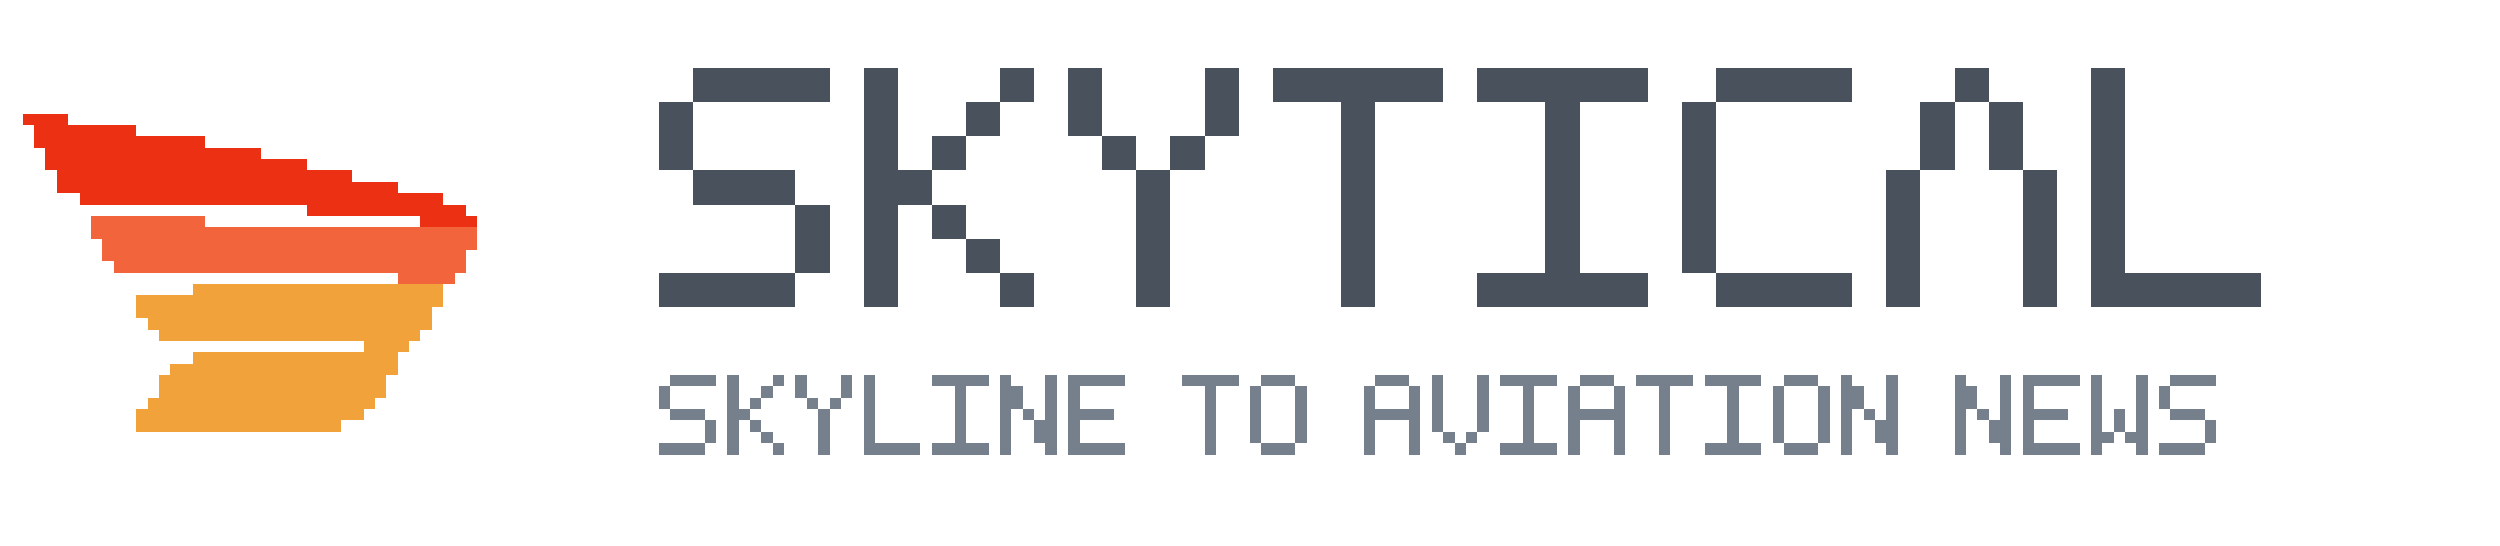
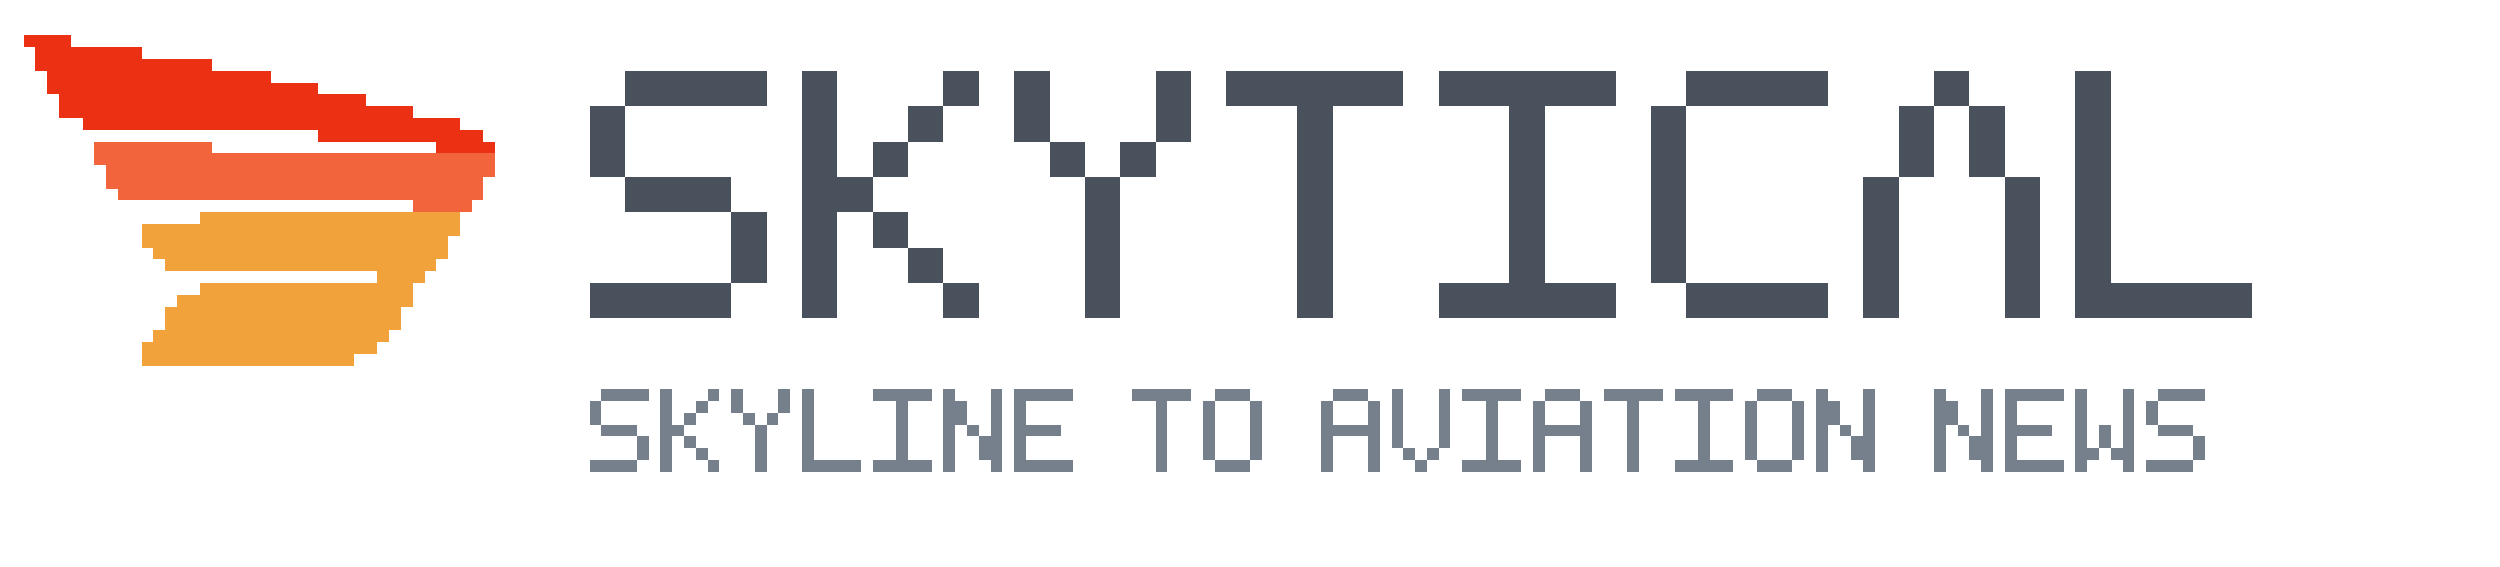
- <svg xmlns="http://www.w3.org/2000/svg" width="220" height="48" viewBox="0 0 220 48" shape-rendering="crispEdges" role="img" aria-labelledby="title">
-   <rect x="2" y="10" width="4" height="1" fill="#EC3013" />
-   <rect x="3" y="11" width="9" height="1" fill="#EC3013" />
-   <rect x="3" y="12" width="15" height="1" fill="#EC3013" />
-   <rect x="4" y="13" width="19" height="1" fill="#EC3013" />
-   <rect x="4" y="14" width="23" height="1" fill="#EC3013" />
-   <rect x="5" y="15" width="26" height="1" fill="#EC3013" />
-   <rect x="5" y="16" width="30" height="1" fill="#EC3013" />
-   <rect x="7" y="17" width="32" height="1" fill="#EC3013" />
-   <rect x="27" y="18" width="14" height="1" fill="#EC3013" />
-   <rect x="8" y="19" width="10" height="1" fill="#F2643C" />
-   <rect x="37" y="19" width="5" height="1" fill="#EC3013" />
-   <rect x="8" y="20" width="34" height="1" fill="#F2643C" />
-   <rect x="9" y="21" width="33" height="1" fill="#F2643C" />
-   <rect x="9" y="22" width="32" height="1" fill="#F2643C" />
-   <rect x="10" y="23" width="31" height="1" fill="#F2643C" />
-   <rect x="35" y="24" width="5" height="1" fill="#F2643C" />
-   <rect x="17" y="25" width="22" height="1" fill="#F2A23A" />
-   <rect x="12" y="26" width="27" height="1" fill="#F2A23A" />
-   <rect x="12" y="27" width="26" height="1" fill="#F2A23A" />
-   <rect x="13" y="28" width="25" height="1" fill="#F2A23A" />
-   <rect x="14" y="29" width="23" height="1" fill="#F2A23A" />
-   <rect x="32" y="30" width="4" height="1" fill="#F2A23A" />
-   <rect x="17" y="31" width="18" height="1" fill="#F2A23A" />
-   <rect x="15" y="32" width="20" height="1" fill="#F2A23A" />
-   <rect x="14" y="33" width="20" height="1" fill="#F2A23A" />
-   <rect x="14" y="34" width="20" height="1" fill="#F2A23A" />
-   <rect x="13" y="35" width="20" height="1" fill="#F2A23A" />
-   <rect x="12" y="36" width="20" height="1" fill="#F2A23A" />
-   <rect x="12" y="37" width="18" height="1" fill="#F2A23A" />
-   <rect x="61" y="6" width="3" height="3" fill="#48515C" />
-   <rect x="64" y="6" width="3" height="3" fill="#48515C" />
-   <rect x="67" y="6" width="3" height="3" fill="#48515C" />
-   <rect x="70" y="6" width="3" height="3" fill="#48515C" />
-   <rect x="58" y="9" width="3" height="3" fill="#48515C" />
-   <rect x="58" y="12" width="3" height="3" fill="#48515C" />
-   <rect x="61" y="15" width="3" height="3" fill="#48515C" />
-   <rect x="64" y="15" width="3" height="3" fill="#48515C" />
-   <rect x="67" y="15" width="3" height="3" fill="#48515C" />
-   <rect x="70" y="18" width="3" height="3" fill="#48515C" />
-   <rect x="70" y="21" width="3" height="3" fill="#48515C" />
-   <rect x="58" y="24" width="3" height="3" fill="#48515C" />
-   <rect x="61" y="24" width="3" height="3" fill="#48515C" />
-   <rect x="64" y="24" width="3" height="3" fill="#48515C" />
-   <rect x="67" y="24" width="3" height="3" fill="#48515C" />
-   <rect x="76" y="6" width="3" height="3" fill="#48515C" />
-   <rect x="88" y="6" width="3" height="3" fill="#48515C" />
-   <rect x="76" y="9" width="3" height="3" fill="#48515C" />
-   <rect x="85" y="9" width="3" height="3" fill="#48515C" />
-   <rect x="76" y="12" width="3" height="3" fill="#48515C" />
-   <rect x="82" y="12" width="3" height="3" fill="#48515C" />
-   <rect x="76" y="15" width="3" height="3" fill="#48515C" />
-   <rect x="79" y="15" width="3" height="3" fill="#48515C" />
-   <rect x="76" y="18" width="3" height="3" fill="#48515C" />
-   <rect x="82" y="18" width="3" height="3" fill="#48515C" />
-   <rect x="76" y="21" width="3" height="3" fill="#48515C" />
-   <rect x="85" y="21" width="3" height="3" fill="#48515C" />
-   <rect x="76" y="24" width="3" height="3" fill="#48515C" />
-   <rect x="88" y="24" width="3" height="3" fill="#48515C" />
-   <rect x="94" y="6" width="3" height="3" fill="#48515C" />
-   <rect x="106" y="6" width="3" height="3" fill="#48515C" />
-   <rect x="94" y="9" width="3" height="3" fill="#48515C" />
-   <rect x="106" y="9" width="3" height="3" fill="#48515C" />
-   <rect x="97" y="12" width="3" height="3" fill="#48515C" />
-   <rect x="103" y="12" width="3" height="3" fill="#48515C" />
-   <rect x="100" y="15" width="3" height="3" fill="#48515C" />
-   <rect x="100" y="18" width="3" height="3" fill="#48515C" />
-   <rect x="100" y="21" width="3" height="3" fill="#48515C" />
-   <rect x="100" y="24" width="3" height="3" fill="#48515C" />
-   <rect x="112" y="6" width="3" height="3" fill="#48515C" />
-   <rect x="115" y="6" width="3" height="3" fill="#48515C" />
-   <rect x="118" y="6" width="3" height="3" fill="#48515C" />
-   <rect x="121" y="6" width="3" height="3" fill="#48515C" />
-   <rect x="124" y="6" width="3" height="3" fill="#48515C" />
-   <rect x="118" y="9" width="3" height="3" fill="#48515C" />
-   <rect x="118" y="12" width="3" height="3" fill="#48515C" />
-   <rect x="118" y="15" width="3" height="3" fill="#48515C" />
-   <rect x="118" y="18" width="3" height="3" fill="#48515C" />
-   <rect x="118" y="21" width="3" height="3" fill="#48515C" />
-   <rect x="118" y="24" width="3" height="3" fill="#48515C" />
-   <rect x="130" y="6" width="3" height="3" fill="#48515C" />
-   <rect x="133" y="6" width="3" height="3" fill="#48515C" />
-   <rect x="136" y="6" width="3" height="3" fill="#48515C" />
-   <rect x="139" y="6" width="3" height="3" fill="#48515C" />
-   <rect x="142" y="6" width="3" height="3" fill="#48515C" />
-   <rect x="136" y="9" width="3" height="3" fill="#48515C" />
-   <rect x="136" y="12" width="3" height="3" fill="#48515C" />
-   <rect x="136" y="15" width="3" height="3" fill="#48515C" />
-   <rect x="136" y="18" width="3" height="3" fill="#48515C" />
-   <rect x="136" y="21" width="3" height="3" fill="#48515C" />
-   <rect x="130" y="24" width="3" height="3" fill="#48515C" />
-   <rect x="133" y="24" width="3" height="3" fill="#48515C" />
-   <rect x="136" y="24" width="3" height="3" fill="#48515C" />
-   <rect x="139" y="24" width="3" height="3" fill="#48515C" />
-   <rect x="142" y="24" width="3" height="3" fill="#48515C" />
-   <rect x="151" y="6" width="3" height="3" fill="#48515C" />
-   <rect x="154" y="6" width="3" height="3" fill="#48515C" />
-   <rect x="157" y="6" width="3" height="3" fill="#48515C" />
-   <rect x="160" y="6" width="3" height="3" fill="#48515C" />
-   <rect x="148" y="9" width="3" height="3" fill="#48515C" />
-   <rect x="148" y="12" width="3" height="3" fill="#48515C" />
-   <rect x="148" y="15" width="3" height="3" fill="#48515C" />
-   <rect x="148" y="18" width="3" height="3" fill="#48515C" />
-   <rect x="148" y="21" width="3" height="3" fill="#48515C" />
-   <rect x="151" y="24" width="3" height="3" fill="#48515C" />
-   <rect x="154" y="24" width="3" height="3" fill="#48515C" />
-   <rect x="157" y="24" width="3" height="3" fill="#48515C" />
-   <rect x="160" y="24" width="3" height="3" fill="#48515C" />
-   <rect x="172" y="6" width="3" height="3" fill="#48515C" />
-   <rect x="169" y="9" width="3" height="3" fill="#48515C" />
-   <rect x="175" y="9" width="3" height="3" fill="#48515C" />
-   <rect x="169" y="12" width="3" height="3" fill="#48515C" />
-   <rect x="175" y="12" width="3" height="3" fill="#48515C" />
-   <rect x="166" y="15" width="3" height="3" fill="#48515C" />
-   <rect x="178" y="15" width="3" height="3" fill="#48515C" />
-   <rect x="166" y="18" width="3" height="3" fill="#48515C" />
-   <rect x="178" y="18" width="3" height="3" fill="#48515C" />
-   <rect x="166" y="21" width="3" height="3" fill="#48515C" />
-   <rect x="178" y="21" width="3" height="3" fill="#48515C" />
-   <rect x="166" y="24" width="3" height="3" fill="#48515C" />
-   <rect x="178" y="24" width="3" height="3" fill="#48515C" />
-   <rect x="184" y="6" width="3" height="3" fill="#48515C" />
-   <rect x="184" y="9" width="3" height="3" fill="#48515C" />
-   <rect x="184" y="12" width="3" height="3" fill="#48515C" />
-   <rect x="184" y="15" width="3" height="3" fill="#48515C" />
-   <rect x="184" y="18" width="3" height="3" fill="#48515C" />
-   <rect x="184" y="21" width="3" height="3" fill="#48515C" />
-   <rect x="184" y="24" width="3" height="3" fill="#48515C" />
-   <rect x="187" y="24" width="3" height="3" fill="#48515C" />
-   <rect x="190" y="24" width="3" height="3" fill="#48515C" />
-   <rect x="193" y="24" width="3" height="3" fill="#48515C" />
-   <rect x="196" y="24" width="3" height="3" fill="#48515C" />
-   <rect x="59" y="33" width="1" height="1" fill="#75808C" />
+ <svg xmlns="http://www.w3.org/2000/svg" width="212" height="48" viewBox="0 0 212 48" shape-rendering="crispEdges" role="img" aria-labelledby="title">
+   <rect x="2" y="3" width="4" height="1" fill="#EC3013" />
+   <rect x="3" y="4" width="9" height="1" fill="#EC3013" />
+   <rect x="3" y="5" width="15" height="1" fill="#EC3013" />
+   <rect x="4" y="6" width="19" height="1" fill="#EC3013" />
+   <rect x="4" y="7" width="23" height="1" fill="#EC3013" />
+   <rect x="5" y="8" width="26" height="1" fill="#EC3013" />
+   <rect x="5" y="9" width="30" height="1" fill="#EC3013" />
+   <rect x="7" y="10" width="32" height="1" fill="#EC3013" />
+   <rect x="27" y="11" width="14" height="1" fill="#EC3013" />
+   <rect x="8" y="12" width="10" height="1" fill="#F2643C" />
+   <rect x="37" y="12" width="5" height="1" fill="#EC3013" />
+   <rect x="8" y="13" width="34" height="1" fill="#F2643C" />
+   <rect x="9" y="14" width="33" height="1" fill="#F2643C" />
+   <rect x="9" y="15" width="32" height="1" fill="#F2643C" />
+   <rect x="10" y="16" width="31" height="1" fill="#F2643C" />
+   <rect x="35" y="17" width="5" height="1" fill="#F2643C" />
+   <rect x="17" y="18" width="22" height="1" fill="#F2A23A" />
+   <rect x="12" y="19" width="27" height="1" fill="#F2A23A" />
+   <rect x="12" y="20" width="26" height="1" fill="#F2A23A" />
+   <rect x="13" y="21" width="25" height="1" fill="#F2A23A" />
+   <rect x="14" y="22" width="23" height="1" fill="#F2A23A" />
+   <rect x="32" y="23" width="4" height="1" fill="#F2A23A" />
+   <rect x="17" y="24" width="18" height="1" fill="#F2A23A" />
+   <rect x="15" y="25" width="20" height="1" fill="#F2A23A" />
+   <rect x="14" y="26" width="20" height="1" fill="#F2A23A" />
+   <rect x="14" y="27" width="20" height="1" fill="#F2A23A" />
+   <rect x="13" y="28" width="20" height="1" fill="#F2A23A" />
+   <rect x="12" y="29" width="20" height="1" fill="#F2A23A" />
+   <rect x="12" y="30" width="18" height="1" fill="#F2A23A" />
+   <rect x="53" y="6" width="3" height="3" fill="#48515C" />
+   <rect x="56" y="6" width="3" height="3" fill="#48515C" />
+   <rect x="59" y="6" width="3" height="3" fill="#48515C" />
+   <rect x="62" y="6" width="3" height="3" fill="#48515C" />
+   <rect x="50" y="9" width="3" height="3" fill="#48515C" />
+   <rect x="50" y="12" width="3" height="3" fill="#48515C" />
+   <rect x="53" y="15" width="3" height="3" fill="#48515C" />
+   <rect x="56" y="15" width="3" height="3" fill="#48515C" />
+   <rect x="59" y="15" width="3" height="3" fill="#48515C" />
+   <rect x="62" y="18" width="3" height="3" fill="#48515C" />
+   <rect x="62" y="21" width="3" height="3" fill="#48515C" />
+   <rect x="50" y="24" width="3" height="3" fill="#48515C" />
+   <rect x="53" y="24" width="3" height="3" fill="#48515C" />
+   <rect x="56" y="24" width="3" height="3" fill="#48515C" />
+   <rect x="59" y="24" width="3" height="3" fill="#48515C" />
+   <rect x="68" y="6" width="3" height="3" fill="#48515C" />
+   <rect x="80" y="6" width="3" height="3" fill="#48515C" />
+   <rect x="68" y="9" width="3" height="3" fill="#48515C" />
+   <rect x="77" y="9" width="3" height="3" fill="#48515C" />
+   <rect x="68" y="12" width="3" height="3" fill="#48515C" />
+   <rect x="74" y="12" width="3" height="3" fill="#48515C" />
+   <rect x="68" y="15" width="3" height="3" fill="#48515C" />
+   <rect x="71" y="15" width="3" height="3" fill="#48515C" />
+   <rect x="68" y="18" width="3" height="3" fill="#48515C" />
+   <rect x="74" y="18" width="3" height="3" fill="#48515C" />
+   <rect x="68" y="21" width="3" height="3" fill="#48515C" />
+   <rect x="77" y="21" width="3" height="3" fill="#48515C" />
+   <rect x="68" y="24" width="3" height="3" fill="#48515C" />
+   <rect x="80" y="24" width="3" height="3" fill="#48515C" />
+   <rect x="86" y="6" width="3" height="3" fill="#48515C" />
+   <rect x="98" y="6" width="3" height="3" fill="#48515C" />
+   <rect x="86" y="9" width="3" height="3" fill="#48515C" />
+   <rect x="98" y="9" width="3" height="3" fill="#48515C" />
+   <rect x="89" y="12" width="3" height="3" fill="#48515C" />
+   <rect x="95" y="12" width="3" height="3" fill="#48515C" />
+   <rect x="92" y="15" width="3" height="3" fill="#48515C" />
+   <rect x="92" y="18" width="3" height="3" fill="#48515C" />
+   <rect x="92" y="21" width="3" height="3" fill="#48515C" />
+   <rect x="92" y="24" width="3" height="3" fill="#48515C" />
+   <rect x="104" y="6" width="3" height="3" fill="#48515C" />
+   <rect x="107" y="6" width="3" height="3" fill="#48515C" />
+   <rect x="110" y="6" width="3" height="3" fill="#48515C" />
+   <rect x="113" y="6" width="3" height="3" fill="#48515C" />
+   <rect x="116" y="6" width="3" height="3" fill="#48515C" />
+   <rect x="110" y="9" width="3" height="3" fill="#48515C" />
+   <rect x="110" y="12" width="3" height="3" fill="#48515C" />
+   <rect x="110" y="15" width="3" height="3" fill="#48515C" />
+   <rect x="110" y="18" width="3" height="3" fill="#48515C" />
+   <rect x="110" y="21" width="3" height="3" fill="#48515C" />
+   <rect x="110" y="24" width="3" height="3" fill="#48515C" />
+   <rect x="122" y="6" width="3" height="3" fill="#48515C" />
+   <rect x="125" y="6" width="3" height="3" fill="#48515C" />
+   <rect x="128" y="6" width="3" height="3" fill="#48515C" />
+   <rect x="131" y="6" width="3" height="3" fill="#48515C" />
+   <rect x="134" y="6" width="3" height="3" fill="#48515C" />
+   <rect x="128" y="9" width="3" height="3" fill="#48515C" />
+   <rect x="128" y="12" width="3" height="3" fill="#48515C" />
+   <rect x="128" y="15" width="3" height="3" fill="#48515C" />
+   <rect x="128" y="18" width="3" height="3" fill="#48515C" />
+   <rect x="128" y="21" width="3" height="3" fill="#48515C" />
+   <rect x="122" y="24" width="3" height="3" fill="#48515C" />
+   <rect x="125" y="24" width="3" height="3" fill="#48515C" />
+   <rect x="128" y="24" width="3" height="3" fill="#48515C" />
+   <rect x="131" y="24" width="3" height="3" fill="#48515C" />
+   <rect x="134" y="24" width="3" height="3" fill="#48515C" />
+   <rect x="143" y="6" width="3" height="3" fill="#48515C" />
+   <rect x="146" y="6" width="3" height="3" fill="#48515C" />
+   <rect x="149" y="6" width="3" height="3" fill="#48515C" />
+   <rect x="152" y="6" width="3" height="3" fill="#48515C" />
+   <rect x="140" y="9" width="3" height="3" fill="#48515C" />
+   <rect x="140" y="12" width="3" height="3" fill="#48515C" />
+   <rect x="140" y="15" width="3" height="3" fill="#48515C" />
+   <rect x="140" y="18" width="3" height="3" fill="#48515C" />
+   <rect x="140" y="21" width="3" height="3" fill="#48515C" />
+   <rect x="143" y="24" width="3" height="3" fill="#48515C" />
+   <rect x="146" y="24" width="3" height="3" fill="#48515C" />
+   <rect x="149" y="24" width="3" height="3" fill="#48515C" />
+   <rect x="152" y="24" width="3" height="3" fill="#48515C" />
+   <rect x="164" y="6" width="3" height="3" fill="#48515C" />
+   <rect x="161" y="9" width="3" height="3" fill="#48515C" />
+   <rect x="167" y="9" width="3" height="3" fill="#48515C" />
+   <rect x="161" y="12" width="3" height="3" fill="#48515C" />
+   <rect x="167" y="12" width="3" height="3" fill="#48515C" />
+   <rect x="158" y="15" width="3" height="3" fill="#48515C" />
+   <rect x="170" y="15" width="3" height="3" fill="#48515C" />
+   <rect x="158" y="18" width="3" height="3" fill="#48515C" />
+   <rect x="170" y="18" width="3" height="3" fill="#48515C" />
+   <rect x="158" y="21" width="3" height="3" fill="#48515C" />
+   <rect x="170" y="21" width="3" height="3" fill="#48515C" />
+   <rect x="158" y="24" width="3" height="3" fill="#48515C" />
+   <rect x="170" y="24" width="3" height="3" fill="#48515C" />
+   <rect x="176" y="6" width="3" height="3" fill="#48515C" />
+   <rect x="176" y="9" width="3" height="3" fill="#48515C" />
+   <rect x="176" y="12" width="3" height="3" fill="#48515C" />
+   <rect x="176" y="15" width="3" height="3" fill="#48515C" />
+   <rect x="176" y="18" width="3" height="3" fill="#48515C" />
+   <rect x="176" y="21" width="3" height="3" fill="#48515C" />
+   <rect x="176" y="24" width="3" height="3" fill="#48515C" />
+   <rect x="179" y="24" width="3" height="3" fill="#48515C" />
+   <rect x="182" y="24" width="3" height="3" fill="#48515C" />
+   <rect x="185" y="24" width="3" height="3" fill="#48515C" />
+   <rect x="188" y="24" width="3" height="3" fill="#48515C" />
+   <rect x="51" y="33" width="1" height="1" fill="#75808C" />
+   <rect x="52" y="33" width="1" height="1" fill="#75808C" />
+   <rect x="53" y="33" width="1" height="1" fill="#75808C" />
+   <rect x="54" y="33" width="1" height="1" fill="#75808C" />
+   <rect x="50" y="34" width="1" height="1" fill="#75808C" />
+   <rect x="50" y="35" width="1" height="1" fill="#75808C" />
+   <rect x="51" y="36" width="1" height="1" fill="#75808C" />
+   <rect x="52" y="36" width="1" height="1" fill="#75808C" />
+   <rect x="53" y="36" width="1" height="1" fill="#75808C" />
+   <rect x="54" y="37" width="1" height="1" fill="#75808C" />
+   <rect x="54" y="38" width="1" height="1" fill="#75808C" />
+   <rect x="50" y="39" width="1" height="1" fill="#75808C" />
+   <rect x="51" y="39" width="1" height="1" fill="#75808C" />
+   <rect x="52" y="39" width="1" height="1" fill="#75808C" />
+   <rect x="53" y="39" width="1" height="1" fill="#75808C" />
+   <rect x="56" y="33" width="1" height="1" fill="#75808C" />
  <rect x="60" y="33" width="1" height="1" fill="#75808C" />
-   <rect x="61" y="33" width="1" height="1" fill="#75808C" />
+   <rect x="56" y="34" width="1" height="1" fill="#75808C" />
+   <rect x="59" y="34" width="1" height="1" fill="#75808C" />
+   <rect x="56" y="35" width="1" height="1" fill="#75808C" />
+   <rect x="58" y="35" width="1" height="1" fill="#75808C" />
+   <rect x="56" y="36" width="1" height="1" fill="#75808C" />
+   <rect x="57" y="36" width="1" height="1" fill="#75808C" />
+   <rect x="56" y="37" width="1" height="1" fill="#75808C" />
+   <rect x="58" y="37" width="1" height="1" fill="#75808C" />
+   <rect x="56" y="38" width="1" height="1" fill="#75808C" />
+   <rect x="59" y="38" width="1" height="1" fill="#75808C" />
+   <rect x="56" y="39" width="1" height="1" fill="#75808C" />
+   <rect x="60" y="39" width="1" height="1" fill="#75808C" />
  <rect x="62" y="33" width="1" height="1" fill="#75808C" />
-   <rect x="58" y="34" width="1" height="1" fill="#75808C" />
-   <rect x="58" y="35" width="1" height="1" fill="#75808C" />
-   <rect x="59" y="36" width="1" height="1" fill="#75808C" />
-   <rect x="60" y="36" width="1" height="1" fill="#75808C" />
-   <rect x="61" y="36" width="1" height="1" fill="#75808C" />
-   <rect x="62" y="37" width="1" height="1" fill="#75808C" />
-   <rect x="62" y="38" width="1" height="1" fill="#75808C" />
-   <rect x="58" y="39" width="1" height="1" fill="#75808C" />
-   <rect x="59" y="39" width="1" height="1" fill="#75808C" />
-   <rect x="60" y="39" width="1" height="1" fill="#75808C" />
-   <rect x="61" y="39" width="1" height="1" fill="#75808C" />
-   <rect x="64" y="33" width="1" height="1" fill="#75808C" />
+   <rect x="66" y="33" width="1" height="1" fill="#75808C" />
+   <rect x="62" y="34" width="1" height="1" fill="#75808C" />
+   <rect x="66" y="34" width="1" height="1" fill="#75808C" />
+   <rect x="63" y="35" width="1" height="1" fill="#75808C" />
+   <rect x="65" y="35" width="1" height="1" fill="#75808C" />
+   <rect x="64" y="36" width="1" height="1" fill="#75808C" />
+   <rect x="64" y="37" width="1" height="1" fill="#75808C" />
+   <rect x="64" y="38" width="1" height="1" fill="#75808C" />
+   <rect x="64" y="39" width="1" height="1" fill="#75808C" />
  <rect x="68" y="33" width="1" height="1" fill="#75808C" />
-   <rect x="64" y="34" width="1" height="1" fill="#75808C" />
-   <rect x="67" y="34" width="1" height="1" fill="#75808C" />
-   <rect x="64" y="35" width="1" height="1" fill="#75808C" />
-   <rect x="66" y="35" width="1" height="1" fill="#75808C" />
-   <rect x="64" y="36" width="1" height="1" fill="#75808C" />
-   <rect x="65" y="36" width="1" height="1" fill="#75808C" />
-   <rect x="64" y="37" width="1" height="1" fill="#75808C" />
-   <rect x="66" y="37" width="1" height="1" fill="#75808C" />
-   <rect x="64" y="38" width="1" height="1" fill="#75808C" />
-   <rect x="67" y="38" width="1" height="1" fill="#75808C" />
-   <rect x="64" y="39" width="1" height="1" fill="#75808C" />
+   <rect x="68" y="34" width="1" height="1" fill="#75808C" />
+   <rect x="68" y="35" width="1" height="1" fill="#75808C" />
+   <rect x="68" y="36" width="1" height="1" fill="#75808C" />
+   <rect x="68" y="37" width="1" height="1" fill="#75808C" />
+   <rect x="68" y="38" width="1" height="1" fill="#75808C" />
  <rect x="68" y="39" width="1" height="1" fill="#75808C" />
-   <rect x="70" y="33" width="1" height="1" fill="#75808C" />
+   <rect x="69" y="39" width="1" height="1" fill="#75808C" />
+   <rect x="70" y="39" width="1" height="1" fill="#75808C" />
+   <rect x="71" y="39" width="1" height="1" fill="#75808C" />
+   <rect x="72" y="39" width="1" height="1" fill="#75808C" />
  <rect x="74" y="33" width="1" height="1" fill="#75808C" />
-   <rect x="70" y="34" width="1" height="1" fill="#75808C" />
-   <rect x="74" y="34" width="1" height="1" fill="#75808C" />
-   <rect x="71" y="35" width="1" height="1" fill="#75808C" />
-   <rect x="73" y="35" width="1" height="1" fill="#75808C" />
-   <rect x="72" y="36" width="1" height="1" fill="#75808C" />
-   <rect x="72" y="37" width="1" height="1" fill="#75808C" />
-   <rect x="72" y="38" width="1" height="1" fill="#75808C" />
-   <rect x="72" y="39" width="1" height="1" fill="#75808C" />
+   <rect x="75" y="33" width="1" height="1" fill="#75808C" />
  <rect x="76" y="33" width="1" height="1" fill="#75808C" />
+   <rect x="77" y="33" width="1" height="1" fill="#75808C" />
+   <rect x="78" y="33" width="1" height="1" fill="#75808C" />
  <rect x="76" y="34" width="1" height="1" fill="#75808C" />
  <rect x="76" y="35" width="1" height="1" fill="#75808C" />
  <rect x="76" y="36" width="1" height="1" fill="#75808C" />
  <rect x="76" y="37" width="1" height="1" fill="#75808C" />
  <rect x="76" y="38" width="1" height="1" fill="#75808C" />
+   <rect x="74" y="39" width="1" height="1" fill="#75808C" />
+   <rect x="75" y="39" width="1" height="1" fill="#75808C" />
  <rect x="76" y="39" width="1" height="1" fill="#75808C" />
  <rect x="77" y="39" width="1" height="1" fill="#75808C" />
  <rect x="78" y="39" width="1" height="1" fill="#75808C" />
-   <rect x="79" y="39" width="1" height="1" fill="#75808C" />
+   <rect x="80" y="33" width="1" height="1" fill="#75808C" />
+   <rect x="84" y="33" width="1" height="1" fill="#75808C" />
+   <rect x="80" y="34" width="1" height="1" fill="#75808C" />
+   <rect x="81" y="34" width="1" height="1" fill="#75808C" />
+   <rect x="84" y="34" width="1" height="1" fill="#75808C" />
+   <rect x="80" y="35" width="1" height="1" fill="#75808C" />
+   <rect x="81" y="35" width="1" height="1" fill="#75808C" />
+   <rect x="84" y="35" width="1" height="1" fill="#75808C" />
+   <rect x="80" y="36" width="1" height="1" fill="#75808C" />
+   <rect x="82" y="36" width="1" height="1" fill="#75808C" />
+   <rect x="84" y="36" width="1" height="1" fill="#75808C" />
+   <rect x="80" y="37" width="1" height="1" fill="#75808C" />
+   <rect x="83" y="37" width="1" height="1" fill="#75808C" />
+   <rect x="84" y="37" width="1" height="1" fill="#75808C" />
+   <rect x="80" y="38" width="1" height="1" fill="#75808C" />
+   <rect x="83" y="38" width="1" height="1" fill="#75808C" />
+   <rect x="84" y="38" width="1" height="1" fill="#75808C" />
  <rect x="80" y="39" width="1" height="1" fill="#75808C" />
-   <rect x="82" y="33" width="1" height="1" fill="#75808C" />
-   <rect x="83" y="33" width="1" height="1" fill="#75808C" />
-   <rect x="84" y="33" width="1" height="1" fill="#75808C" />
-   <rect x="85" y="33" width="1" height="1" fill="#75808C" />
+   <rect x="84" y="39" width="1" height="1" fill="#75808C" />
  <rect x="86" y="33" width="1" height="1" fill="#75808C" />
-   <rect x="84" y="34" width="1" height="1" fill="#75808C" />
-   <rect x="84" y="35" width="1" height="1" fill="#75808C" />
-   <rect x="84" y="36" width="1" height="1" fill="#75808C" />
-   <rect x="84" y="37" width="1" height="1" fill="#75808C" />
-   <rect x="84" y="38" width="1" height="1" fill="#75808C" />
-   <rect x="82" y="39" width="1" height="1" fill="#75808C" />
-   <rect x="83" y="39" width="1" height="1" fill="#75808C" />
-   <rect x="84" y="39" width="1" height="1" fill="#75808C" />
-   <rect x="85" y="39" width="1" height="1" fill="#75808C" />
+   <rect x="87" y="33" width="1" height="1" fill="#75808C" />
+   <rect x="88" y="33" width="1" height="1" fill="#75808C" />
+   <rect x="89" y="33" width="1" height="1" fill="#75808C" />
+   <rect x="90" y="33" width="1" height="1" fill="#75808C" />
+   <rect x="86" y="34" width="1" height="1" fill="#75808C" />
+   <rect x="86" y="35" width="1" height="1" fill="#75808C" />
+   <rect x="86" y="36" width="1" height="1" fill="#75808C" />
+   <rect x="87" y="36" width="1" height="1" fill="#75808C" />
+   <rect x="88" y="36" width="1" height="1" fill="#75808C" />
+   <rect x="89" y="36" width="1" height="1" fill="#75808C" />
+   <rect x="86" y="37" width="1" height="1" fill="#75808C" />
+   <rect x="86" y="38" width="1" height="1" fill="#75808C" />
  <rect x="86" y="39" width="1" height="1" fill="#75808C" />
-   <rect x="88" y="33" width="1" height="1" fill="#75808C" />
-   <rect x="92" y="33" width="1" height="1" fill="#75808C" />
-   <rect x="88" y="34" width="1" height="1" fill="#75808C" />
-   <rect x="89" y="34" width="1" height="1" fill="#75808C" />
-   <rect x="92" y="34" width="1" height="1" fill="#75808C" />
-   <rect x="88" y="35" width="1" height="1" fill="#75808C" />
-   <rect x="89" y="35" width="1" height="1" fill="#75808C" />
-   <rect x="92" y="35" width="1" height="1" fill="#75808C" />
-   <rect x="88" y="36" width="1" height="1" fill="#75808C" />
-   <rect x="90" y="36" width="1" height="1" fill="#75808C" />
-   <rect x="92" y="36" width="1" height="1" fill="#75808C" />
-   <rect x="88" y="37" width="1" height="1" fill="#75808C" />
-   <rect x="91" y="37" width="1" height="1" fill="#75808C" />
-   <rect x="92" y="37" width="1" height="1" fill="#75808C" />
-   <rect x="88" y="38" width="1" height="1" fill="#75808C" />
-   <rect x="91" y="38" width="1" height="1" fill="#75808C" />
-   <rect x="92" y="38" width="1" height="1" fill="#75808C" />
+   <rect x="87" y="39" width="1" height="1" fill="#75808C" />
  <rect x="88" y="39" width="1" height="1" fill="#75808C" />
-   <rect x="92" y="39" width="1" height="1" fill="#75808C" />
-   <rect x="94" y="33" width="1" height="1" fill="#75808C" />
-   <rect x="95" y="33" width="1" height="1" fill="#75808C" />
+   <rect x="89" y="39" width="1" height="1" fill="#75808C" />
+   <rect x="90" y="39" width="1" height="1" fill="#75808C" />
  <rect x="96" y="33" width="1" height="1" fill="#75808C" />
  <rect x="97" y="33" width="1" height="1" fill="#75808C" />
  <rect x="98" y="33" width="1" height="1" fill="#75808C" />
-   <rect x="94" y="34" width="1" height="1" fill="#75808C" />
-   <rect x="94" y="35" width="1" height="1" fill="#75808C" />
-   <rect x="94" y="36" width="1" height="1" fill="#75808C" />
-   <rect x="95" y="36" width="1" height="1" fill="#75808C" />
-   <rect x="96" y="36" width="1" height="1" fill="#75808C" />
-   <rect x="97" y="36" width="1" height="1" fill="#75808C" />
-   <rect x="94" y="37" width="1" height="1" fill="#75808C" />
-   <rect x="94" y="38" width="1" height="1" fill="#75808C" />
-   <rect x="94" y="39" width="1" height="1" fill="#75808C" />
-   <rect x="95" y="39" width="1" height="1" fill="#75808C" />
-   <rect x="96" y="39" width="1" height="1" fill="#75808C" />
-   <rect x="97" y="39" width="1" height="1" fill="#75808C" />
+   <rect x="99" y="33" width="1" height="1" fill="#75808C" />
+   <rect x="100" y="33" width="1" height="1" fill="#75808C" />
+   <rect x="98" y="34" width="1" height="1" fill="#75808C" />
+   <rect x="98" y="35" width="1" height="1" fill="#75808C" />
+   <rect x="98" y="36" width="1" height="1" fill="#75808C" />
+   <rect x="98" y="37" width="1" height="1" fill="#75808C" />
+   <rect x="98" y="38" width="1" height="1" fill="#75808C" />
  <rect x="98" y="39" width="1" height="1" fill="#75808C" />
+   <rect x="103" y="33" width="1" height="1" fill="#75808C" />
  <rect x="104" y="33" width="1" height="1" fill="#75808C" />
  <rect x="105" y="33" width="1" height="1" fill="#75808C" />
-   <rect x="106" y="33" width="1" height="1" fill="#75808C" />
-   <rect x="107" y="33" width="1" height="1" fill="#75808C" />
-   <rect x="108" y="33" width="1" height="1" fill="#75808C" />
+   <rect x="102" y="34" width="1" height="1" fill="#75808C" />
  <rect x="106" y="34" width="1" height="1" fill="#75808C" />
+   <rect x="102" y="35" width="1" height="1" fill="#75808C" />
  <rect x="106" y="35" width="1" height="1" fill="#75808C" />
+   <rect x="102" y="36" width="1" height="1" fill="#75808C" />
  <rect x="106" y="36" width="1" height="1" fill="#75808C" />
+   <rect x="102" y="37" width="1" height="1" fill="#75808C" />
  <rect x="106" y="37" width="1" height="1" fill="#75808C" />
+   <rect x="102" y="38" width="1" height="1" fill="#75808C" />
  <rect x="106" y="38" width="1" height="1" fill="#75808C" />
-   <rect x="106" y="39" width="1" height="1" fill="#75808C" />
-   <rect x="111" y="33" width="1" height="1" fill="#75808C" />
-   <rect x="112" y="33" width="1" height="1" fill="#75808C" />
+   <rect x="103" y="39" width="1" height="1" fill="#75808C" />
+   <rect x="104" y="39" width="1" height="1" fill="#75808C" />
+   <rect x="105" y="39" width="1" height="1" fill="#75808C" />
  <rect x="113" y="33" width="1" height="1" fill="#75808C" />
-   <rect x="110" y="34" width="1" height="1" fill="#75808C" />
-   <rect x="114" y="34" width="1" height="1" fill="#75808C" />
-   <rect x="110" y="35" width="1" height="1" fill="#75808C" />
-   <rect x="114" y="35" width="1" height="1" fill="#75808C" />
-   <rect x="110" y="36" width="1" height="1" fill="#75808C" />
+   <rect x="114" y="33" width="1" height="1" fill="#75808C" />
+   <rect x="115" y="33" width="1" height="1" fill="#75808C" />
+   <rect x="112" y="34" width="1" height="1" fill="#75808C" />
+   <rect x="116" y="34" width="1" height="1" fill="#75808C" />
+   <rect x="112" y="35" width="1" height="1" fill="#75808C" />
+   <rect x="116" y="35" width="1" height="1" fill="#75808C" />
+   <rect x="112" y="36" width="1" height="1" fill="#75808C" />
+   <rect x="113" y="36" width="1" height="1" fill="#75808C" />
  <rect x="114" y="36" width="1" height="1" fill="#75808C" />
-   <rect x="110" y="37" width="1" height="1" fill="#75808C" />
-   <rect x="114" y="37" width="1" height="1" fill="#75808C" />
-   <rect x="110" y="38" width="1" height="1" fill="#75808C" />
-   <rect x="114" y="38" width="1" height="1" fill="#75808C" />
-   <rect x="111" y="39" width="1" height="1" fill="#75808C" />
+   <rect x="115" y="36" width="1" height="1" fill="#75808C" />
+   <rect x="116" y="36" width="1" height="1" fill="#75808C" />
+   <rect x="112" y="37" width="1" height="1" fill="#75808C" />
+   <rect x="116" y="37" width="1" height="1" fill="#75808C" />
+   <rect x="112" y="38" width="1" height="1" fill="#75808C" />
+   <rect x="116" y="38" width="1" height="1" fill="#75808C" />
  <rect x="112" y="39" width="1" height="1" fill="#75808C" />
-   <rect x="113" y="39" width="1" height="1" fill="#75808C" />
-   <rect x="121" y="33" width="1" height="1" fill="#75808C" />
+   <rect x="116" y="39" width="1" height="1" fill="#75808C" />
+   <rect x="118" y="33" width="1" height="1" fill="#75808C" />
  <rect x="122" y="33" width="1" height="1" fill="#75808C" />
-   <rect x="123" y="33" width="1" height="1" fill="#75808C" />
-   <rect x="120" y="34" width="1" height="1" fill="#75808C" />
-   <rect x="124" y="34" width="1" height="1" fill="#75808C" />
-   <rect x="120" y="35" width="1" height="1" fill="#75808C" />
-   <rect x="124" y="35" width="1" height="1" fill="#75808C" />
-   <rect x="120" y="36" width="1" height="1" fill="#75808C" />
-   <rect x="121" y="36" width="1" height="1" fill="#75808C" />
+   <rect x="118" y="34" width="1" height="1" fill="#75808C" />
+   <rect x="122" y="34" width="1" height="1" fill="#75808C" />
+   <rect x="118" y="35" width="1" height="1" fill="#75808C" />
+   <rect x="122" y="35" width="1" height="1" fill="#75808C" />
+   <rect x="118" y="36" width="1" height="1" fill="#75808C" />
  <rect x="122" y="36" width="1" height="1" fill="#75808C" />
-   <rect x="123" y="36" width="1" height="1" fill="#75808C" />
-   <rect x="124" y="36" width="1" height="1" fill="#75808C" />
-   <rect x="120" y="37" width="1" height="1" fill="#75808C" />
-   <rect x="124" y="37" width="1" height="1" fill="#75808C" />
-   <rect x="120" y="38" width="1" height="1" fill="#75808C" />
-   <rect x="124" y="38" width="1" height="1" fill="#75808C" />
+   <rect x="118" y="37" width="1" height="1" fill="#75808C" />
+   <rect x="122" y="37" width="1" height="1" fill="#75808C" />
+   <rect x="119" y="38" width="1" height="1" fill="#75808C" />
+   <rect x="121" y="38" width="1" height="1" fill="#75808C" />
  <rect x="120" y="39" width="1" height="1" fill="#75808C" />
+   <rect x="124" y="33" width="1" height="1" fill="#75808C" />
+   <rect x="125" y="33" width="1" height="1" fill="#75808C" />
+   <rect x="126" y="33" width="1" height="1" fill="#75808C" />
+   <rect x="127" y="33" width="1" height="1" fill="#75808C" />
+   <rect x="128" y="33" width="1" height="1" fill="#75808C" />
+   <rect x="126" y="34" width="1" height="1" fill="#75808C" />
+   <rect x="126" y="35" width="1" height="1" fill="#75808C" />
+   <rect x="126" y="36" width="1" height="1" fill="#75808C" />
+   <rect x="126" y="37" width="1" height="1" fill="#75808C" />
+   <rect x="126" y="38" width="1" height="1" fill="#75808C" />
  <rect x="124" y="39" width="1" height="1" fill="#75808C" />
-   <rect x="126" y="33" width="1" height="1" fill="#75808C" />
-   <rect x="130" y="33" width="1" height="1" fill="#75808C" />
-   <rect x="126" y="34" width="1" height="1" fill="#75808C" />
-   <rect x="130" y="34" width="1" height="1" fill="#75808C" />
-   <rect x="126" y="35" width="1" height="1" fill="#75808C" />
-   <rect x="130" y="35" width="1" height="1" fill="#75808C" />
-   <rect x="126" y="36" width="1" height="1" fill="#75808C" />
-   <rect x="130" y="36" width="1" height="1" fill="#75808C" />
-   <rect x="126" y="37" width="1" height="1" fill="#75808C" />
-   <rect x="130" y="37" width="1" height="1" fill="#75808C" />
-   <rect x="127" y="38" width="1" height="1" fill="#75808C" />
-   <rect x="129" y="38" width="1" height="1" fill="#75808C" />
+   <rect x="125" y="39" width="1" height="1" fill="#75808C" />
+   <rect x="126" y="39" width="1" height="1" fill="#75808C" />
+   <rect x="127" y="39" width="1" height="1" fill="#75808C" />
  <rect x="128" y="39" width="1" height="1" fill="#75808C" />
+   <rect x="131" y="33" width="1" height="1" fill="#75808C" />
  <rect x="132" y="33" width="1" height="1" fill="#75808C" />
  <rect x="133" y="33" width="1" height="1" fill="#75808C" />
-   <rect x="134" y="33" width="1" height="1" fill="#75808C" />
-   <rect x="135" y="33" width="1" height="1" fill="#75808C" />
+   <rect x="130" y="34" width="1" height="1" fill="#75808C" />
+   <rect x="134" y="34" width="1" height="1" fill="#75808C" />
+   <rect x="130" y="35" width="1" height="1" fill="#75808C" />
+   <rect x="134" y="35" width="1" height="1" fill="#75808C" />
+   <rect x="130" y="36" width="1" height="1" fill="#75808C" />
+   <rect x="131" y="36" width="1" height="1" fill="#75808C" />
+   <rect x="132" y="36" width="1" height="1" fill="#75808C" />
+   <rect x="133" y="36" width="1" height="1" fill="#75808C" />
+   <rect x="134" y="36" width="1" height="1" fill="#75808C" />
+   <rect x="130" y="37" width="1" height="1" fill="#75808C" />
+   <rect x="134" y="37" width="1" height="1" fill="#75808C" />
+   <rect x="130" y="38" width="1" height="1" fill="#75808C" />
+   <rect x="134" y="38" width="1" height="1" fill="#75808C" />
+   <rect x="130" y="39" width="1" height="1" fill="#75808C" />
+   <rect x="134" y="39" width="1" height="1" fill="#75808C" />
  <rect x="136" y="33" width="1" height="1" fill="#75808C" />
-   <rect x="134" y="34" width="1" height="1" fill="#75808C" />
-   <rect x="134" y="35" width="1" height="1" fill="#75808C" />
-   <rect x="134" y="36" width="1" height="1" fill="#75808C" />
-   <rect x="134" y="37" width="1" height="1" fill="#75808C" />
-   <rect x="134" y="38" width="1" height="1" fill="#75808C" />
-   <rect x="132" y="39" width="1" height="1" fill="#75808C" />
-   <rect x="133" y="39" width="1" height="1" fill="#75808C" />
-   <rect x="134" y="39" width="1" height="1" fill="#75808C" />
-   <rect x="135" y="39" width="1" height="1" fill="#75808C" />
-   <rect x="136" y="39" width="1" height="1" fill="#75808C" />
+   <rect x="137" y="33" width="1" height="1" fill="#75808C" />
+   <rect x="138" y="33" width="1" height="1" fill="#75808C" />
  <rect x="139" y="33" width="1" height="1" fill="#75808C" />
  <rect x="140" y="33" width="1" height="1" fill="#75808C" />
-   <rect x="141" y="33" width="1" height="1" fill="#75808C" />
  <rect x="138" y="34" width="1" height="1" fill="#75808C" />
-   <rect x="142" y="34" width="1" height="1" fill="#75808C" />
  <rect x="138" y="35" width="1" height="1" fill="#75808C" />
-   <rect x="142" y="35" width="1" height="1" fill="#75808C" />
  <rect x="138" y="36" width="1" height="1" fill="#75808C" />
-   <rect x="139" y="36" width="1" height="1" fill="#75808C" />
-   <rect x="140" y="36" width="1" height="1" fill="#75808C" />
-   <rect x="141" y="36" width="1" height="1" fill="#75808C" />
-   <rect x="142" y="36" width="1" height="1" fill="#75808C" />
  <rect x="138" y="37" width="1" height="1" fill="#75808C" />
-   <rect x="142" y="37" width="1" height="1" fill="#75808C" />
  <rect x="138" y="38" width="1" height="1" fill="#75808C" />
-   <rect x="142" y="38" width="1" height="1" fill="#75808C" />
  <rect x="138" y="39" width="1" height="1" fill="#75808C" />
-   <rect x="142" y="39" width="1" height="1" fill="#75808C" />
+   <rect x="142" y="33" width="1" height="1" fill="#75808C" />
+   <rect x="143" y="33" width="1" height="1" fill="#75808C" />
  <rect x="144" y="33" width="1" height="1" fill="#75808C" />
  <rect x="145" y="33" width="1" height="1" fill="#75808C" />
  <rect x="146" y="33" width="1" height="1" fill="#75808C" />
-   <rect x="147" y="33" width="1" height="1" fill="#75808C" />
-   <rect x="148" y="33" width="1" height="1" fill="#75808C" />
-   <rect x="146" y="34" width="1" height="1" fill="#75808C" />
-   <rect x="146" y="35" width="1" height="1" fill="#75808C" />
-   <rect x="146" y="36" width="1" height="1" fill="#75808C" />
-   <rect x="146" y="37" width="1" height="1" fill="#75808C" />
-   <rect x="146" y="38" width="1" height="1" fill="#75808C" />
+   <rect x="144" y="34" width="1" height="1" fill="#75808C" />
+   <rect x="144" y="35" width="1" height="1" fill="#75808C" />
+   <rect x="144" y="36" width="1" height="1" fill="#75808C" />
+   <rect x="144" y="37" width="1" height="1" fill="#75808C" />
+   <rect x="144" y="38" width="1" height="1" fill="#75808C" />
+   <rect x="142" y="39" width="1" height="1" fill="#75808C" />
+   <rect x="143" y="39" width="1" height="1" fill="#75808C" />
+   <rect x="144" y="39" width="1" height="1" fill="#75808C" />
+   <rect x="145" y="39" width="1" height="1" fill="#75808C" />
  <rect x="146" y="39" width="1" height="1" fill="#75808C" />
+   <rect x="149" y="33" width="1" height="1" fill="#75808C" />
  <rect x="150" y="33" width="1" height="1" fill="#75808C" />
  <rect x="151" y="33" width="1" height="1" fill="#75808C" />
-   <rect x="152" y="33" width="1" height="1" fill="#75808C" />
-   <rect x="153" y="33" width="1" height="1" fill="#75808C" />
-   <rect x="154" y="33" width="1" height="1" fill="#75808C" />
+   <rect x="148" y="34" width="1" height="1" fill="#75808C" />
  <rect x="152" y="34" width="1" height="1" fill="#75808C" />
+   <rect x="148" y="35" width="1" height="1" fill="#75808C" />
  <rect x="152" y="35" width="1" height="1" fill="#75808C" />
+   <rect x="148" y="36" width="1" height="1" fill="#75808C" />
  <rect x="152" y="36" width="1" height="1" fill="#75808C" />
+   <rect x="148" y="37" width="1" height="1" fill="#75808C" />
  <rect x="152" y="37" width="1" height="1" fill="#75808C" />
+   <rect x="148" y="38" width="1" height="1" fill="#75808C" />
  <rect x="152" y="38" width="1" height="1" fill="#75808C" />
+   <rect x="149" y="39" width="1" height="1" fill="#75808C" />
  <rect x="150" y="39" width="1" height="1" fill="#75808C" />
  <rect x="151" y="39" width="1" height="1" fill="#75808C" />
-   <rect x="152" y="39" width="1" height="1" fill="#75808C" />
-   <rect x="153" y="39" width="1" height="1" fill="#75808C" />
+   <rect x="154" y="33" width="1" height="1" fill="#75808C" />
+   <rect x="158" y="33" width="1" height="1" fill="#75808C" />
+   <rect x="154" y="34" width="1" height="1" fill="#75808C" />
+   <rect x="155" y="34" width="1" height="1" fill="#75808C" />
+   <rect x="158" y="34" width="1" height="1" fill="#75808C" />
+   <rect x="154" y="35" width="1" height="1" fill="#75808C" />
+   <rect x="155" y="35" width="1" height="1" fill="#75808C" />
+   <rect x="158" y="35" width="1" height="1" fill="#75808C" />
+   <rect x="154" y="36" width="1" height="1" fill="#75808C" />
+   <rect x="156" y="36" width="1" height="1" fill="#75808C" />
+   <rect x="158" y="36" width="1" height="1" fill="#75808C" />
+   <rect x="154" y="37" width="1" height="1" fill="#75808C" />
+   <rect x="157" y="37" width="1" height="1" fill="#75808C" />
+   <rect x="158" y="37" width="1" height="1" fill="#75808C" />
+   <rect x="154" y="38" width="1" height="1" fill="#75808C" />
+   <rect x="157" y="38" width="1" height="1" fill="#75808C" />
+   <rect x="158" y="38" width="1" height="1" fill="#75808C" />
  <rect x="154" y="39" width="1" height="1" fill="#75808C" />
-   <rect x="157" y="33" width="1" height="1" fill="#75808C" />
-   <rect x="158" y="33" width="1" height="1" fill="#75808C" />
-   <rect x="159" y="33" width="1" height="1" fill="#75808C" />
-   <rect x="156" y="34" width="1" height="1" fill="#75808C" />
-   <rect x="160" y="34" width="1" height="1" fill="#75808C" />
-   <rect x="156" y="35" width="1" height="1" fill="#75808C" />
-   <rect x="160" y="35" width="1" height="1" fill="#75808C" />
-   <rect x="156" y="36" width="1" height="1" fill="#75808C" />
-   <rect x="160" y="36" width="1" height="1" fill="#75808C" />
-   <rect x="156" y="37" width="1" height="1" fill="#75808C" />
-   <rect x="160" y="37" width="1" height="1" fill="#75808C" />
-   <rect x="156" y="38" width="1" height="1" fill="#75808C" />
-   <rect x="160" y="38" width="1" height="1" fill="#75808C" />
-   <rect x="157" y="39" width="1" height="1" fill="#75808C" />
  <rect x="158" y="39" width="1" height="1" fill="#75808C" />
-   <rect x="159" y="39" width="1" height="1" fill="#75808C" />
-   <rect x="162" y="33" width="1" height="1" fill="#75808C" />
-   <rect x="166" y="33" width="1" height="1" fill="#75808C" />
-   <rect x="162" y="34" width="1" height="1" fill="#75808C" />
-   <rect x="163" y="34" width="1" height="1" fill="#75808C" />
-   <rect x="166" y="34" width="1" height="1" fill="#75808C" />
-   <rect x="162" y="35" width="1" height="1" fill="#75808C" />
-   <rect x="163" y="35" width="1" height="1" fill="#75808C" />
-   <rect x="166" y="35" width="1" height="1" fill="#75808C" />
-   <rect x="162" y="36" width="1" height="1" fill="#75808C" />
+   <rect x="164" y="33" width="1" height="1" fill="#75808C" />
+   <rect x="168" y="33" width="1" height="1" fill="#75808C" />
+   <rect x="164" y="34" width="1" height="1" fill="#75808C" />
+   <rect x="165" y="34" width="1" height="1" fill="#75808C" />
+   <rect x="168" y="34" width="1" height="1" fill="#75808C" />
+   <rect x="164" y="35" width="1" height="1" fill="#75808C" />
+   <rect x="165" y="35" width="1" height="1" fill="#75808C" />
+   <rect x="168" y="35" width="1" height="1" fill="#75808C" />
  <rect x="164" y="36" width="1" height="1" fill="#75808C" />
  <rect x="166" y="36" width="1" height="1" fill="#75808C" />
-   <rect x="162" y="37" width="1" height="1" fill="#75808C" />
-   <rect x="165" y="37" width="1" height="1" fill="#75808C" />
-   <rect x="166" y="37" width="1" height="1" fill="#75808C" />
-   <rect x="162" y="38" width="1" height="1" fill="#75808C" />
-   <rect x="165" y="38" width="1" height="1" fill="#75808C" />
-   <rect x="166" y="38" width="1" height="1" fill="#75808C" />
-   <rect x="162" y="39" width="1" height="1" fill="#75808C" />
-   <rect x="166" y="39" width="1" height="1" fill="#75808C" />
+   <rect x="168" y="36" width="1" height="1" fill="#75808C" />
+   <rect x="164" y="37" width="1" height="1" fill="#75808C" />
+   <rect x="167" y="37" width="1" height="1" fill="#75808C" />
+   <rect x="168" y="37" width="1" height="1" fill="#75808C" />
+   <rect x="164" y="38" width="1" height="1" fill="#75808C" />
+   <rect x="167" y="38" width="1" height="1" fill="#75808C" />
+   <rect x="168" y="38" width="1" height="1" fill="#75808C" />
+   <rect x="164" y="39" width="1" height="1" fill="#75808C" />
+   <rect x="168" y="39" width="1" height="1" fill="#75808C" />
+   <rect x="170" y="33" width="1" height="1" fill="#75808C" />
+   <rect x="171" y="33" width="1" height="1" fill="#75808C" />
  <rect x="172" y="33" width="1" height="1" fill="#75808C" />
+   <rect x="173" y="33" width="1" height="1" fill="#75808C" />
+   <rect x="174" y="33" width="1" height="1" fill="#75808C" />
+   <rect x="170" y="34" width="1" height="1" fill="#75808C" />
+   <rect x="170" y="35" width="1" height="1" fill="#75808C" />
+   <rect x="170" y="36" width="1" height="1" fill="#75808C" />
+   <rect x="171" y="36" width="1" height="1" fill="#75808C" />
+   <rect x="172" y="36" width="1" height="1" fill="#75808C" />
+   <rect x="173" y="36" width="1" height="1" fill="#75808C" />
+   <rect x="170" y="37" width="1" height="1" fill="#75808C" />
+   <rect x="170" y="38" width="1" height="1" fill="#75808C" />
+   <rect x="170" y="39" width="1" height="1" fill="#75808C" />
+   <rect x="171" y="39" width="1" height="1" fill="#75808C" />
+   <rect x="172" y="39" width="1" height="1" fill="#75808C" />
+   <rect x="173" y="39" width="1" height="1" fill="#75808C" />
+   <rect x="174" y="39" width="1" height="1" fill="#75808C" />
  <rect x="176" y="33" width="1" height="1" fill="#75808C" />
-   <rect x="172" y="34" width="1" height="1" fill="#75808C" />
-   <rect x="173" y="34" width="1" height="1" fill="#75808C" />
+   <rect x="180" y="33" width="1" height="1" fill="#75808C" />
  <rect x="176" y="34" width="1" height="1" fill="#75808C" />
-   <rect x="172" y="35" width="1" height="1" fill="#75808C" />
-   <rect x="173" y="35" width="1" height="1" fill="#75808C" />
+   <rect x="180" y="34" width="1" height="1" fill="#75808C" />
  <rect x="176" y="35" width="1" height="1" fill="#75808C" />
-   <rect x="172" y="36" width="1" height="1" fill="#75808C" />
-   <rect x="174" y="36" width="1" height="1" fill="#75808C" />
+   <rect x="180" y="35" width="1" height="1" fill="#75808C" />
  <rect x="176" y="36" width="1" height="1" fill="#75808C" />
-   <rect x="172" y="37" width="1" height="1" fill="#75808C" />
-   <rect x="175" y="37" width="1" height="1" fill="#75808C" />
+   <rect x="178" y="36" width="1" height="1" fill="#75808C" />
+   <rect x="180" y="36" width="1" height="1" fill="#75808C" />
  <rect x="176" y="37" width="1" height="1" fill="#75808C" />
-   <rect x="172" y="38" width="1" height="1" fill="#75808C" />
-   <rect x="175" y="38" width="1" height="1" fill="#75808C" />
+   <rect x="178" y="37" width="1" height="1" fill="#75808C" />
+   <rect x="180" y="37" width="1" height="1" fill="#75808C" />
  <rect x="176" y="38" width="1" height="1" fill="#75808C" />
-   <rect x="172" y="39" width="1" height="1" fill="#75808C" />
+   <rect x="177" y="38" width="1" height="1" fill="#75808C" />
+   <rect x="179" y="38" width="1" height="1" fill="#75808C" />
+   <rect x="180" y="38" width="1" height="1" fill="#75808C" />
  <rect x="176" y="39" width="1" height="1" fill="#75808C" />
-   <rect x="178" y="33" width="1" height="1" fill="#75808C" />
-   <rect x="179" y="33" width="1" height="1" fill="#75808C" />
-   <rect x="180" y="33" width="1" height="1" fill="#75808C" />
-   <rect x="181" y="33" width="1" height="1" fill="#75808C" />
-   <rect x="182" y="33" width="1" height="1" fill="#75808C" />
-   <rect x="178" y="34" width="1" height="1" fill="#75808C" />
-   <rect x="178" y="35" width="1" height="1" fill="#75808C" />
-   <rect x="178" y="36" width="1" height="1" fill="#75808C" />
-   <rect x="179" y="36" width="1" height="1" fill="#75808C" />
-   <rect x="180" y="36" width="1" height="1" fill="#75808C" />
-   <rect x="181" y="36" width="1" height="1" fill="#75808C" />
-   <rect x="178" y="37" width="1" height="1" fill="#75808C" />
-   <rect x="178" y="38" width="1" height="1" fill="#75808C" />
-   <rect x="178" y="39" width="1" height="1" fill="#75808C" />
-   <rect x="179" y="39" width="1" height="1" fill="#75808C" />
  <rect x="180" y="39" width="1" height="1" fill="#75808C" />
-   <rect x="181" y="39" width="1" height="1" fill="#75808C" />
+   <rect x="183" y="33" width="1" height="1" fill="#75808C" />
+   <rect x="184" y="33" width="1" height="1" fill="#75808C" />
+   <rect x="185" y="33" width="1" height="1" fill="#75808C" />
+   <rect x="186" y="33" width="1" height="1" fill="#75808C" />
+   <rect x="182" y="34" width="1" height="1" fill="#75808C" />
+   <rect x="182" y="35" width="1" height="1" fill="#75808C" />
+   <rect x="183" y="36" width="1" height="1" fill="#75808C" />
+   <rect x="184" y="36" width="1" height="1" fill="#75808C" />
+   <rect x="185" y="36" width="1" height="1" fill="#75808C" />
+   <rect x="186" y="37" width="1" height="1" fill="#75808C" />
+   <rect x="186" y="38" width="1" height="1" fill="#75808C" />
  <rect x="182" y="39" width="1" height="1" fill="#75808C" />
-   <rect x="184" y="33" width="1" height="1" fill="#75808C" />
-   <rect x="188" y="33" width="1" height="1" fill="#75808C" />
-   <rect x="184" y="34" width="1" height="1" fill="#75808C" />
-   <rect x="188" y="34" width="1" height="1" fill="#75808C" />
-   <rect x="184" y="35" width="1" height="1" fill="#75808C" />
-   <rect x="188" y="35" width="1" height="1" fill="#75808C" />
-   <rect x="184" y="36" width="1" height="1" fill="#75808C" />
-   <rect x="186" y="36" width="1" height="1" fill="#75808C" />
-   <rect x="188" y="36" width="1" height="1" fill="#75808C" />
-   <rect x="184" y="37" width="1" height="1" fill="#75808C" />
-   <rect x="186" y="37" width="1" height="1" fill="#75808C" />
-   <rect x="188" y="37" width="1" height="1" fill="#75808C" />
-   <rect x="184" y="38" width="1" height="1" fill="#75808C" />
-   <rect x="185" y="38" width="1" height="1" fill="#75808C" />
-   <rect x="187" y="38" width="1" height="1" fill="#75808C" />
-   <rect x="188" y="38" width="1" height="1" fill="#75808C" />
+   <rect x="183" y="39" width="1" height="1" fill="#75808C" />
  <rect x="184" y="39" width="1" height="1" fill="#75808C" />
-   <rect x="188" y="39" width="1" height="1" fill="#75808C" />
-   <rect x="191" y="33" width="1" height="1" fill="#75808C" />
-   <rect x="192" y="33" width="1" height="1" fill="#75808C" />
-   <rect x="193" y="33" width="1" height="1" fill="#75808C" />
-   <rect x="194" y="33" width="1" height="1" fill="#75808C" />
-   <rect x="190" y="34" width="1" height="1" fill="#75808C" />
-   <rect x="190" y="35" width="1" height="1" fill="#75808C" />
-   <rect x="191" y="36" width="1" height="1" fill="#75808C" />
-   <rect x="192" y="36" width="1" height="1" fill="#75808C" />
-   <rect x="193" y="36" width="1" height="1" fill="#75808C" />
-   <rect x="194" y="37" width="1" height="1" fill="#75808C" />
-   <rect x="194" y="38" width="1" height="1" fill="#75808C" />
-   <rect x="190" y="39" width="1" height="1" fill="#75808C" />
-   <rect x="191" y="39" width="1" height="1" fill="#75808C" />
-   <rect x="192" y="39" width="1" height="1" fill="#75808C" />
-   <rect x="193" y="39" width="1" height="1" fill="#75808C" />
+   <rect x="185" y="39" width="1" height="1" fill="#75808C" />
</svg>
